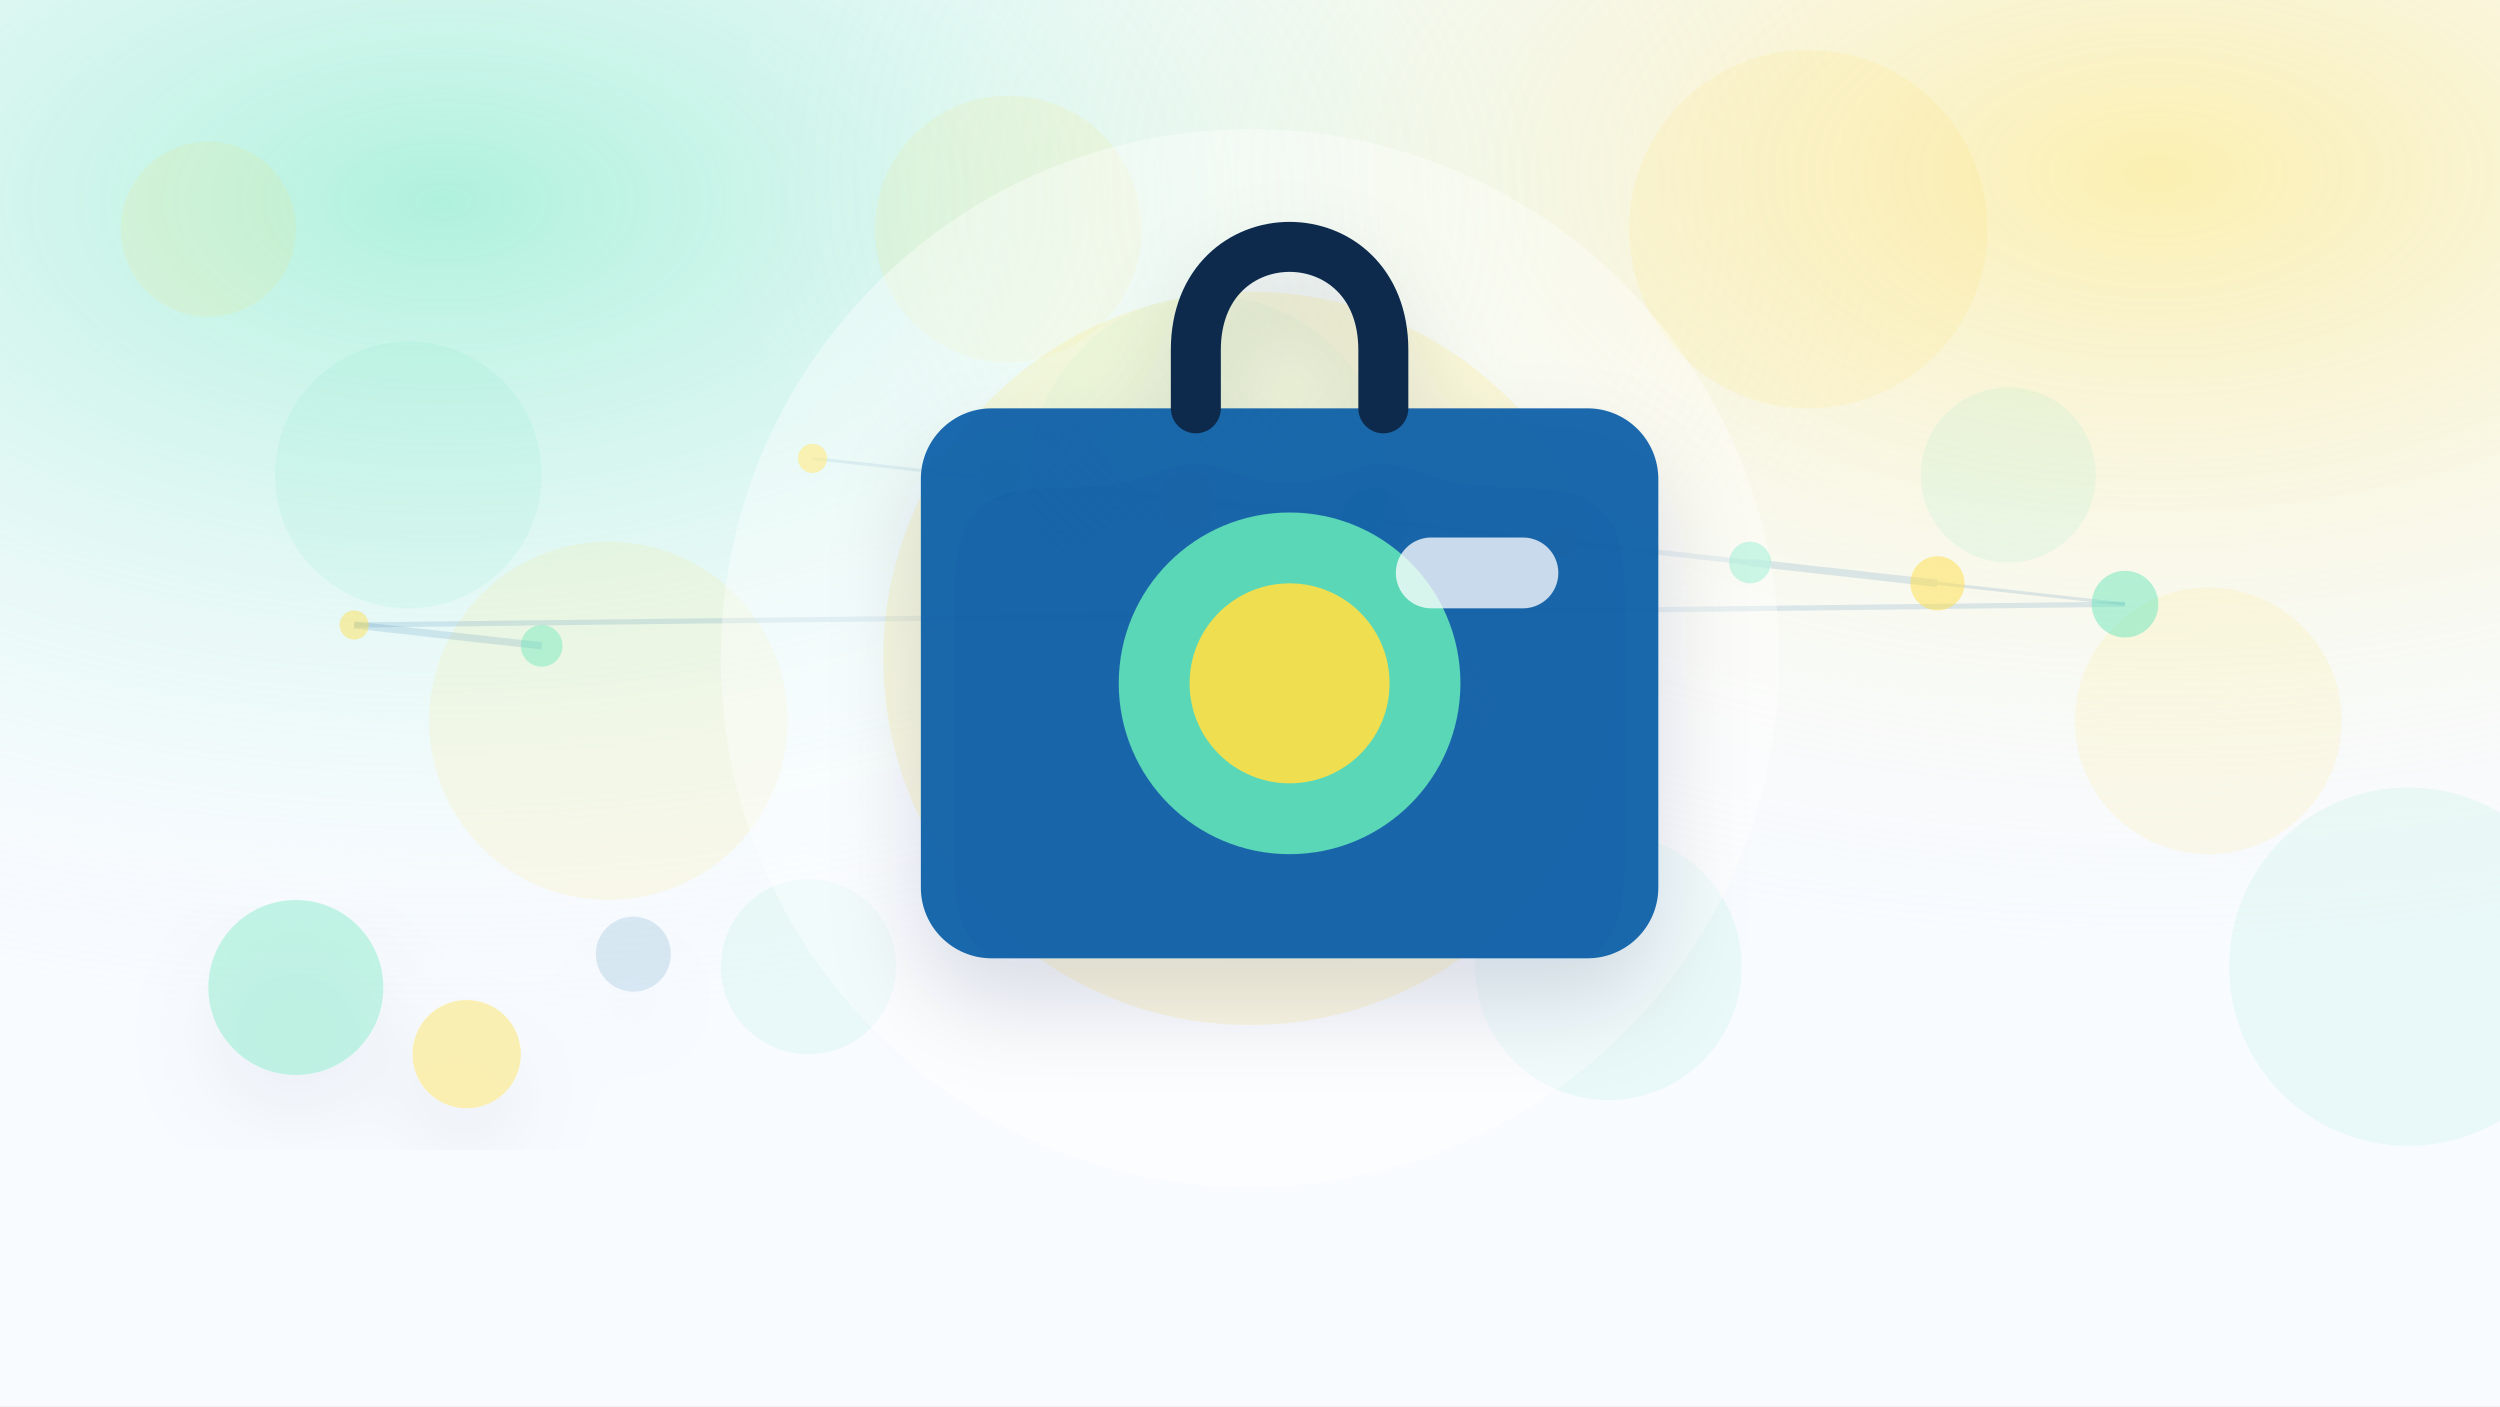
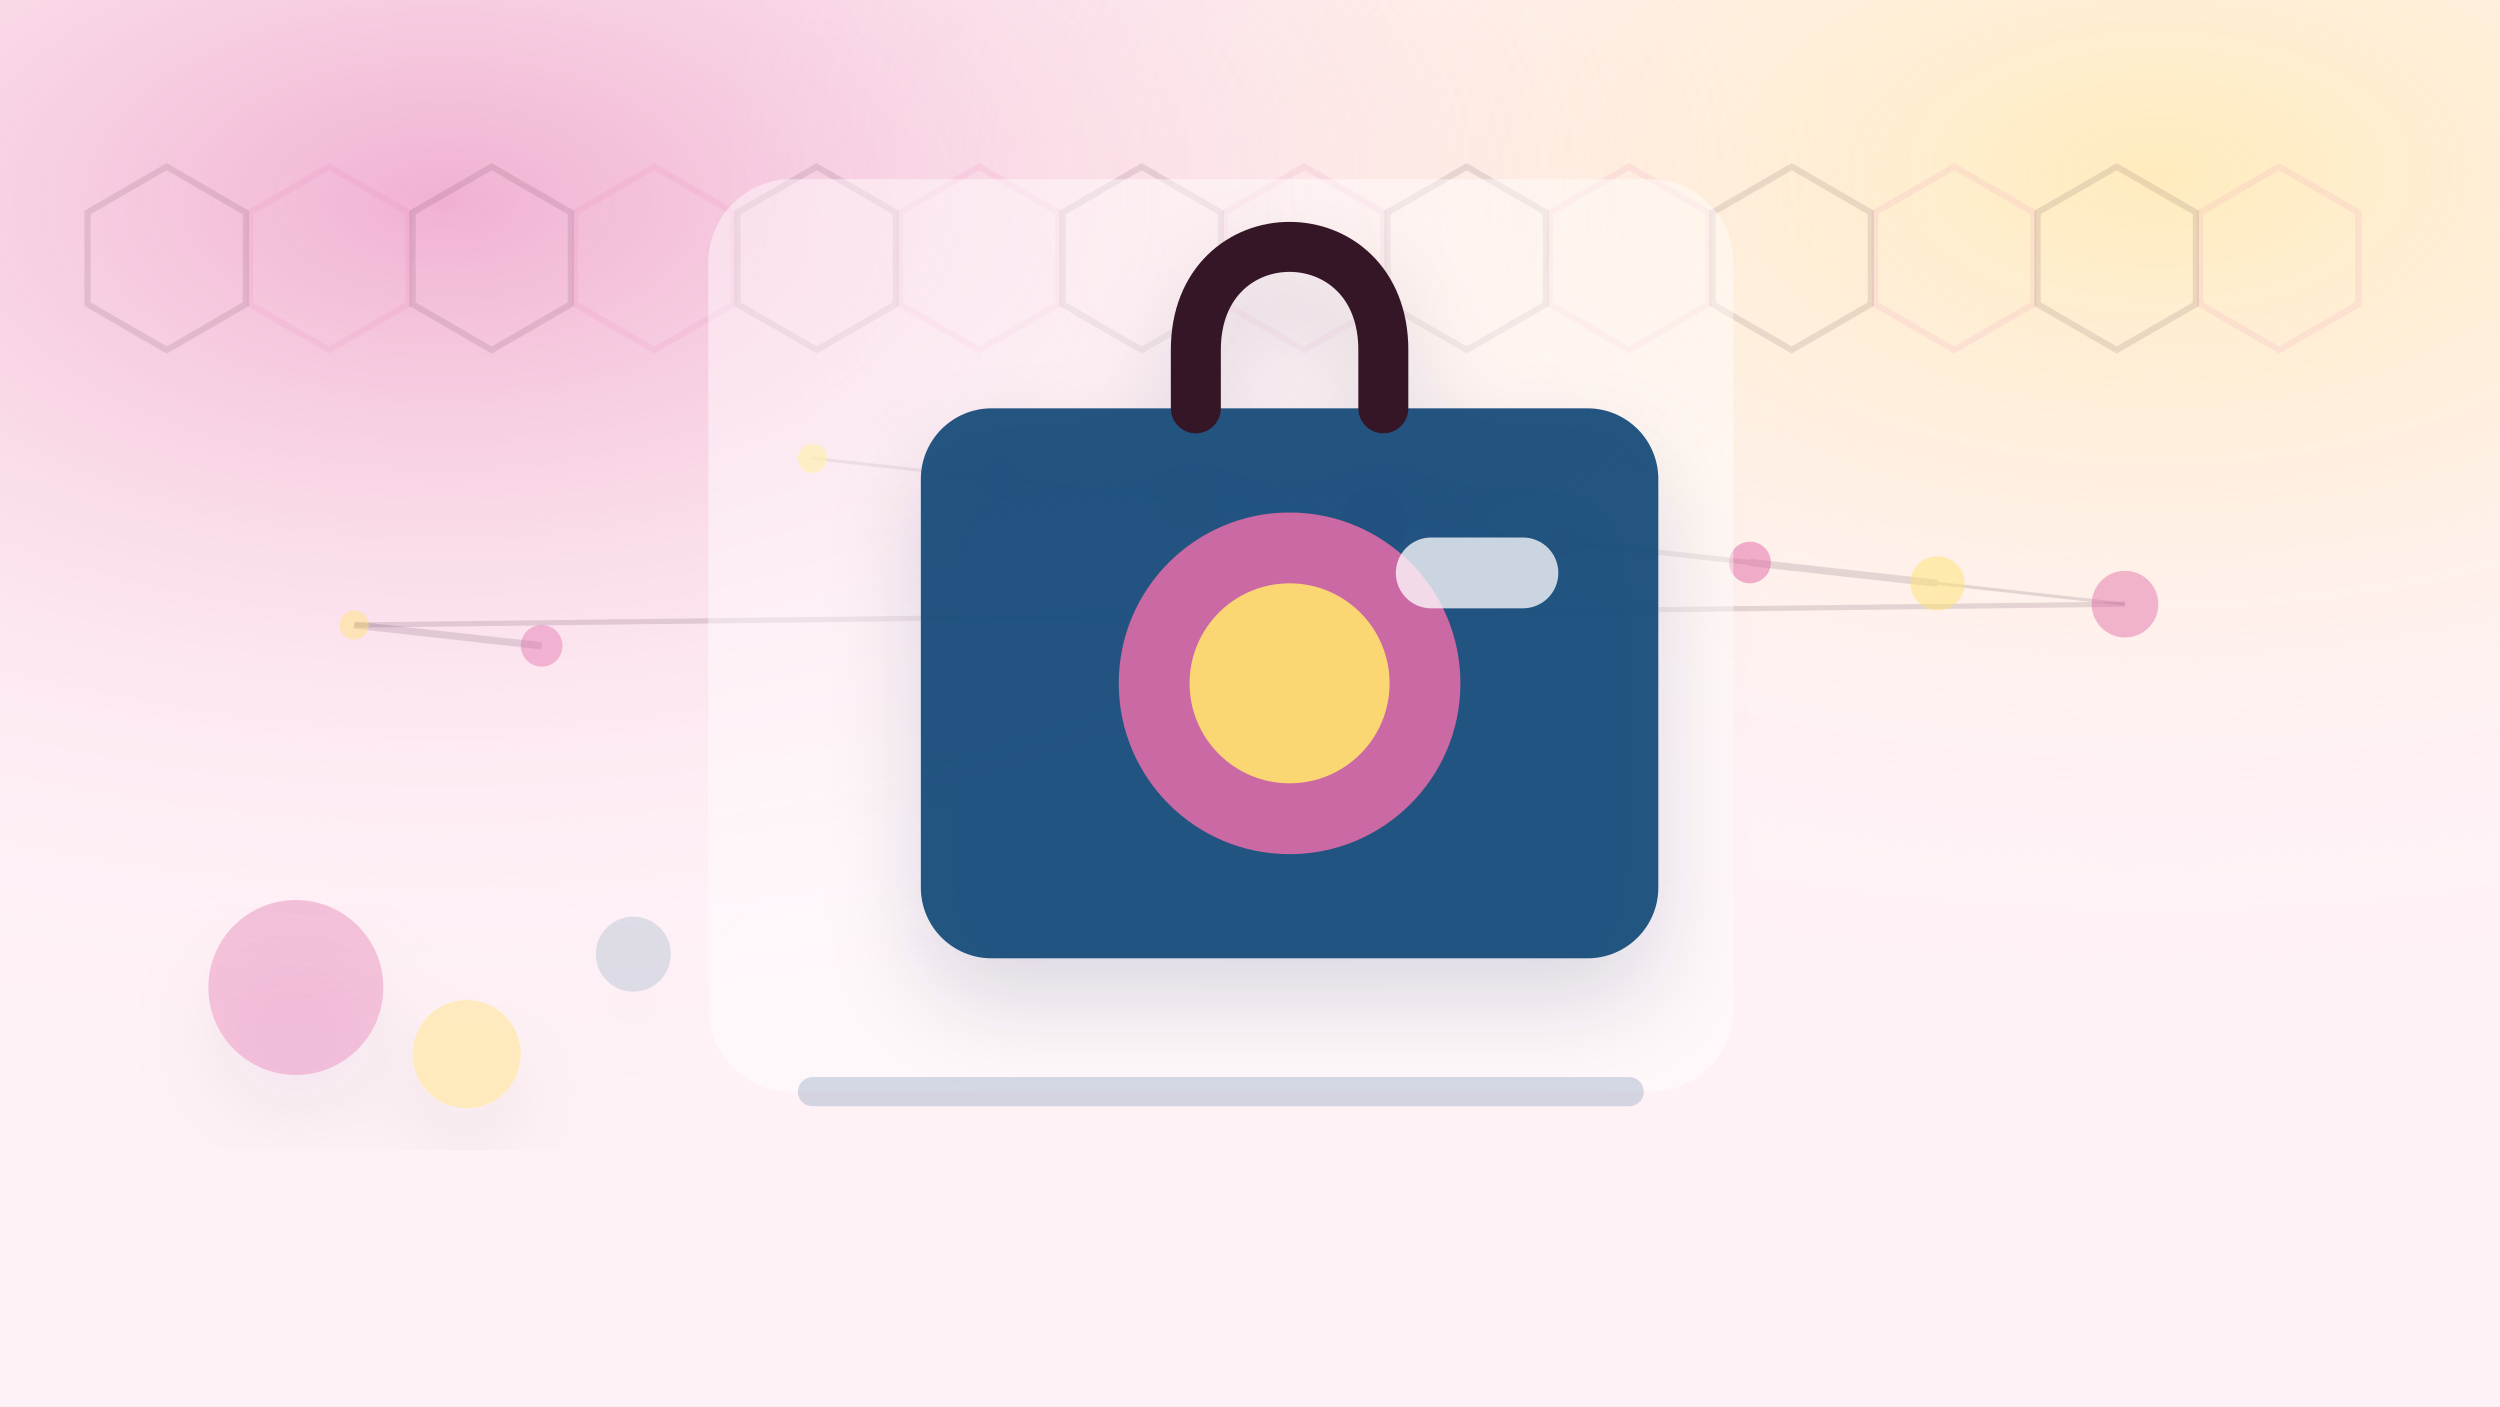
<svg xmlns="http://www.w3.org/2000/svg" width="1200" height="675" viewBox="0 0 1200 675" role="img" aria-labelledby="title desc">
  <defs>
    <radialGradient id="g1" cx="18%" cy="14%" r="60%">
-       <stop stop-color="#62e6b8" stop-opacity=".48" />
-       <stop offset="1" stop-color="#f8fbff" stop-opacity="0" />
+       <stop stop-color="#e16ba8" stop-opacity=".48" />
+       <stop offset="1" stop-color="#fff2f7" stop-opacity="0" />
    </radialGradient>
    <radialGradient id="g2" cx="86%" cy="12%" r="58%">
-       <stop stop-color="#ffdf45" stop-opacity=".42" />
-       <stop offset="1" stop-color="#f8fbff" stop-opacity="0" />
+       <stop stop-color="#ffe36e" stop-opacity=".42" />
+       <stop offset="1" stop-color="#fff2f7" stop-opacity="0" />
    </radialGradient>
    <linearGradient id="split" x1="0" x2="1">
-       <stop stop-color="#f8fbff" />
-       <stop offset=".55" stop-color="#f8fbff" />
-       <stop offset=".55" stop-color="#fffdf2" />
-       <stop offset="1" stop-color="#eef8ff" />
+       <stop stop-color="#fff2f7" />
+       <stop offset=".55" stop-color="#fff2f7" />
+       <stop offset=".55" stop-color="#eef8ff" />
+       <stop offset="1" stop-color="#fff7d1" />
    </linearGradient>
    <filter id="shadow" x="-20%" y="-20%" width="140%" height="140%">
      <feDropShadow dx="0" dy="22" stdDeviation="22" flood-color="#12213a" flood-opacity=".14" />
    </filter>
  </defs>
-   <rect width="1200" height="675" fill="#f8fbff" />
+   <rect width="1200" height="675" fill="#fff2f7" />
  <rect width="1200" height="675" fill="url(#g1)" />
  <rect width="1200" height="675" fill="url(#g2)" />
  <g opacity=".9">
-     <circle cx="100" cy="110" r="42" fill="#ffdf45" opacity=".12" />
-     <circle cx="196" cy="228" r="64" fill="#62e6b8" opacity=".12" />
-     <circle cx="292" cy="346" r="86" fill="#ffdf45" opacity=".12" />
-     <circle cx="388" cy="464" r="42" fill="#62e6b8" opacity=".12" />
-     <circle cx="484" cy="110" r="64" fill="#ffdf45" opacity=".12" />
-     <circle cx="580" cy="228" r="86" fill="#62e6b8" opacity=".12" />
-     <circle cx="676" cy="346" r="42" fill="#ffdf45" opacity=".12" />
-     <circle cx="772" cy="464" r="64" fill="#62e6b8" opacity=".12" />
-     <circle cx="868" cy="110" r="86" fill="#ffdf45" opacity=".12" />
-     <circle cx="964" cy="228" r="42" fill="#62e6b8" opacity=".12" />
-     <circle cx="1060" cy="346" r="64" fill="#ffdf45" opacity=".12" />
-     <circle cx="1156" cy="464" r="86" fill="#62e6b8" opacity=".12" />
+     <path d="M80 80l38 22v44l-38 22-38-22v-44z" fill="none" stroke="#351528" stroke-opacity=".12" stroke-width="3" />
+     <path d="M158 80l38 22v44l-38 22-38-22v-44z" fill="none" stroke="#e16ba8" stroke-opacity=".12" stroke-width="3" />
+     <path d="M236 80l38 22v44l-38 22-38-22v-44z" fill="none" stroke="#351528" stroke-opacity=".12" stroke-width="3" />
+     <path d="M314 80l38 22v44l-38 22-38-22v-44z" fill="none" stroke="#e16ba8" stroke-opacity=".12" stroke-width="3" />
+     <path d="M392 80l38 22v44l-38 22-38-22v-44z" fill="none" stroke="#351528" stroke-opacity=".12" stroke-width="3" />
+     <path d="M470 80l38 22v44l-38 22-38-22v-44z" fill="none" stroke="#e16ba8" stroke-opacity=".12" stroke-width="3" />
+     <path d="M548 80l38 22v44l-38 22-38-22v-44z" fill="none" stroke="#351528" stroke-opacity=".12" stroke-width="3" />
+     <path d="M626 80l38 22v44l-38 22-38-22v-44z" fill="none" stroke="#e16ba8" stroke-opacity=".12" stroke-width="3" />
+     <path d="M704 80l38 22v44l-38 22-38-22v-44z" fill="none" stroke="#351528" stroke-opacity=".12" stroke-width="3" />
+     <path d="M782 80l38 22v44l-38 22-38-22v-44z" fill="none" stroke="#e16ba8" stroke-opacity=".12" stroke-width="3" />
+     <path d="M860 80l38 22v44l-38 22-38-22v-44z" fill="none" stroke="#351528" stroke-opacity=".12" stroke-width="3" />
+     <path d="M938 80l38 22v44l-38 22-38-22v-44z" fill="none" stroke="#e16ba8" stroke-opacity=".12" stroke-width="3" />
+     <path d="M1016 80l38 22v44l-38 22-38-22v-44z" fill="none" stroke="#351528" stroke-opacity=".12" stroke-width="3" />
+     <path d="M1094 80l38 22v44l-38 22-38-22v-44z" fill="none" stroke="#e16ba8" stroke-opacity=".12" stroke-width="3" />
  </g>
  <g>
-     <line x1="390" y1="220" x2="480" y2="230" stroke="#0f5fa8" stroke-opacity=".13" stroke-width="1.5" />
-     <line x1="480" y1="230" x2="570" y2="240" stroke="#0f5fa8" stroke-opacity=".13" stroke-width="2.5" />
-     <line x1="570" y1="240" x2="660" y2="250" stroke="#0f5fa8" stroke-opacity=".13" stroke-width="3.5" />
-     <line x1="660" y1="250" x2="750" y2="260" stroke="#0f5fa8" stroke-opacity=".13" stroke-width="1.5" />
-     <line x1="750" y1="260" x2="840" y2="270" stroke="#0f5fa8" stroke-opacity=".13" stroke-width="2.5" />
-     <line x1="840" y1="270" x2="930" y2="280" stroke="#0f5fa8" stroke-opacity=".13" stroke-width="3.5" />
-     <line x1="930" y1="280" x2="1020" y2="290" stroke="#0f5fa8" stroke-opacity=".13" stroke-width="1.5" />
-     <line x1="1020" y1="290" x2="170" y2="300" stroke="#0f5fa8" stroke-opacity=".13" stroke-width="2.5" />
-     <line x1="170" y1="300" x2="260" y2="310" stroke="#0f5fa8" stroke-opacity=".13" stroke-width="3.5" />
-     <circle cx="390" cy="220" r="7" fill="#ffdf45" opacity="0.64" />
-     <circle cx="480" cy="230" r="10" fill="#62e6b8" opacity="0.615" />
-     <circle cx="570" cy="240" r="13" fill="#ffdf45" opacity="0.59" />
-     <circle cx="660" cy="250" r="16" fill="#62e6b8" opacity="0.565" />
-     <circle cx="750" cy="260" r="7" fill="#ffdf45" opacity="0.54" />
-     <circle cx="840" cy="270" r="10" fill="#62e6b8" opacity="0.515" />
-     <circle cx="930" cy="280" r="13" fill="#ffdf45" opacity="0.49" />
-     <circle cx="1020" cy="290" r="16" fill="#62e6b8" opacity="0.465" />
-     <circle cx="170" cy="300" r="7" fill="#ffdf45" opacity="0.44" />
-     <circle cx="260" cy="310" r="10" fill="#62e6b8" opacity="0.415" />
+     <line x1="390" y1="220" x2="480" y2="230" stroke="#351528" stroke-opacity=".13" stroke-width="1.5" />
+     <line x1="480" y1="230" x2="570" y2="240" stroke="#351528" stroke-opacity=".13" stroke-width="2.5" />
+     <line x1="570" y1="240" x2="660" y2="250" stroke="#351528" stroke-opacity=".13" stroke-width="3.5" />
+     <line x1="660" y1="250" x2="750" y2="260" stroke="#351528" stroke-opacity=".13" stroke-width="1.5" />
+     <line x1="750" y1="260" x2="840" y2="270" stroke="#351528" stroke-opacity=".13" stroke-width="2.5" />
+     <line x1="840" y1="270" x2="930" y2="280" stroke="#351528" stroke-opacity=".13" stroke-width="3.5" />
+     <line x1="930" y1="280" x2="1020" y2="290" stroke="#351528" stroke-opacity=".13" stroke-width="1.5" />
+     <line x1="1020" y1="290" x2="170" y2="300" stroke="#351528" stroke-opacity=".13" stroke-width="2.5" />
+     <line x1="170" y1="300" x2="260" y2="310" stroke="#351528" stroke-opacity=".13" stroke-width="3.5" />
+     <circle cx="390" cy="220" r="7" fill="#ffe36e" opacity="0.64" />
+     <circle cx="480" cy="230" r="10" fill="#e16ba8" opacity="0.615" />
+     <circle cx="570" cy="240" r="13" fill="#ffe36e" opacity="0.59" />
+     <circle cx="660" cy="250" r="16" fill="#e16ba8" opacity="0.565" />
+     <circle cx="750" cy="260" r="7" fill="#ffe36e" opacity="0.54" />
+     <circle cx="840" cy="270" r="10" fill="#e16ba8" opacity="0.515" />
+     <circle cx="930" cy="280" r="13" fill="#ffe36e" opacity="0.49" />
+     <circle cx="1020" cy="290" r="16" fill="#e16ba8" opacity="0.465" />
+     <circle cx="170" cy="300" r="7" fill="#ffe36e" opacity="0.44" />
+     <circle cx="260" cy="310" r="10" fill="#e16ba8" opacity="0.415" />
  </g>
  <g transform="translate(-300 0)">
-     <circle cx="900" cy="316" r="254" fill="#fff" opacity=".38" />
-     <circle cx="900" cy="316" r="176" fill="#ffdf45" opacity=".16" />
+     <rect x="640" y="86" width="492" height="438" rx="40" fill="#fff" opacity=".44" />
+     <path d="M690 524h392" stroke="#164b7a" stroke-opacity=".18" stroke-width="14" stroke-linecap="round" />
  </g>
  <g transform="translate(-300 0)" filter="url(#shadow)">
    <g transform="translate(742 122)">
-       <rect x="0" y="74" width="354" height="264" rx="34" fill="#0f5fa8" opacity=".94" />
-       <circle cx="177" cy="206" r="82" fill="#62e6b8" opacity=".88" />
-       <circle cx="177" cy="206" r="48" fill="#ffdf45" opacity=".9" />
-       <path d="M132 74v-28c0-66 90-66 90 0v28" fill="none" stroke="#0d2b4d" stroke-width="24" stroke-linecap="round" />
+       <rect x="0" y="74" width="354" height="264" rx="34" fill="#164b7a" opacity=".94" />
+       <circle cx="177" cy="206" r="82" fill="#e16ba8" opacity=".88" />
+       <circle cx="177" cy="206" r="48" fill="#ffe36e" opacity=".9" />
+       <path d="M132 74v-28c0-66 90-66 90 0v28" fill="none" stroke="#351528" stroke-width="24" stroke-linecap="round" />
      <rect x="228" y="136" width="78" height="34" rx="17" fill="#fff" opacity=".76" />
    </g>
  </g>
  <g filter="url(#shadow)" opacity=".82">
-     <circle cx="142" cy="474" r="42" fill="#62e6b8" opacity=".44" />
-     <circle cx="224" cy="506" r="26" fill="#ffdf45" opacity=".5" />
-     <circle cx="304" cy="458" r="18" fill="#0f5fa8" opacity=".16" />
+     <circle cx="142" cy="474" r="42" fill="#e16ba8" opacity=".44" />
+     <circle cx="224" cy="506" r="26" fill="#ffe36e" opacity=".5" />
+     <circle cx="304" cy="458" r="18" fill="#164b7a" opacity=".16" />
  </g>
</svg>
